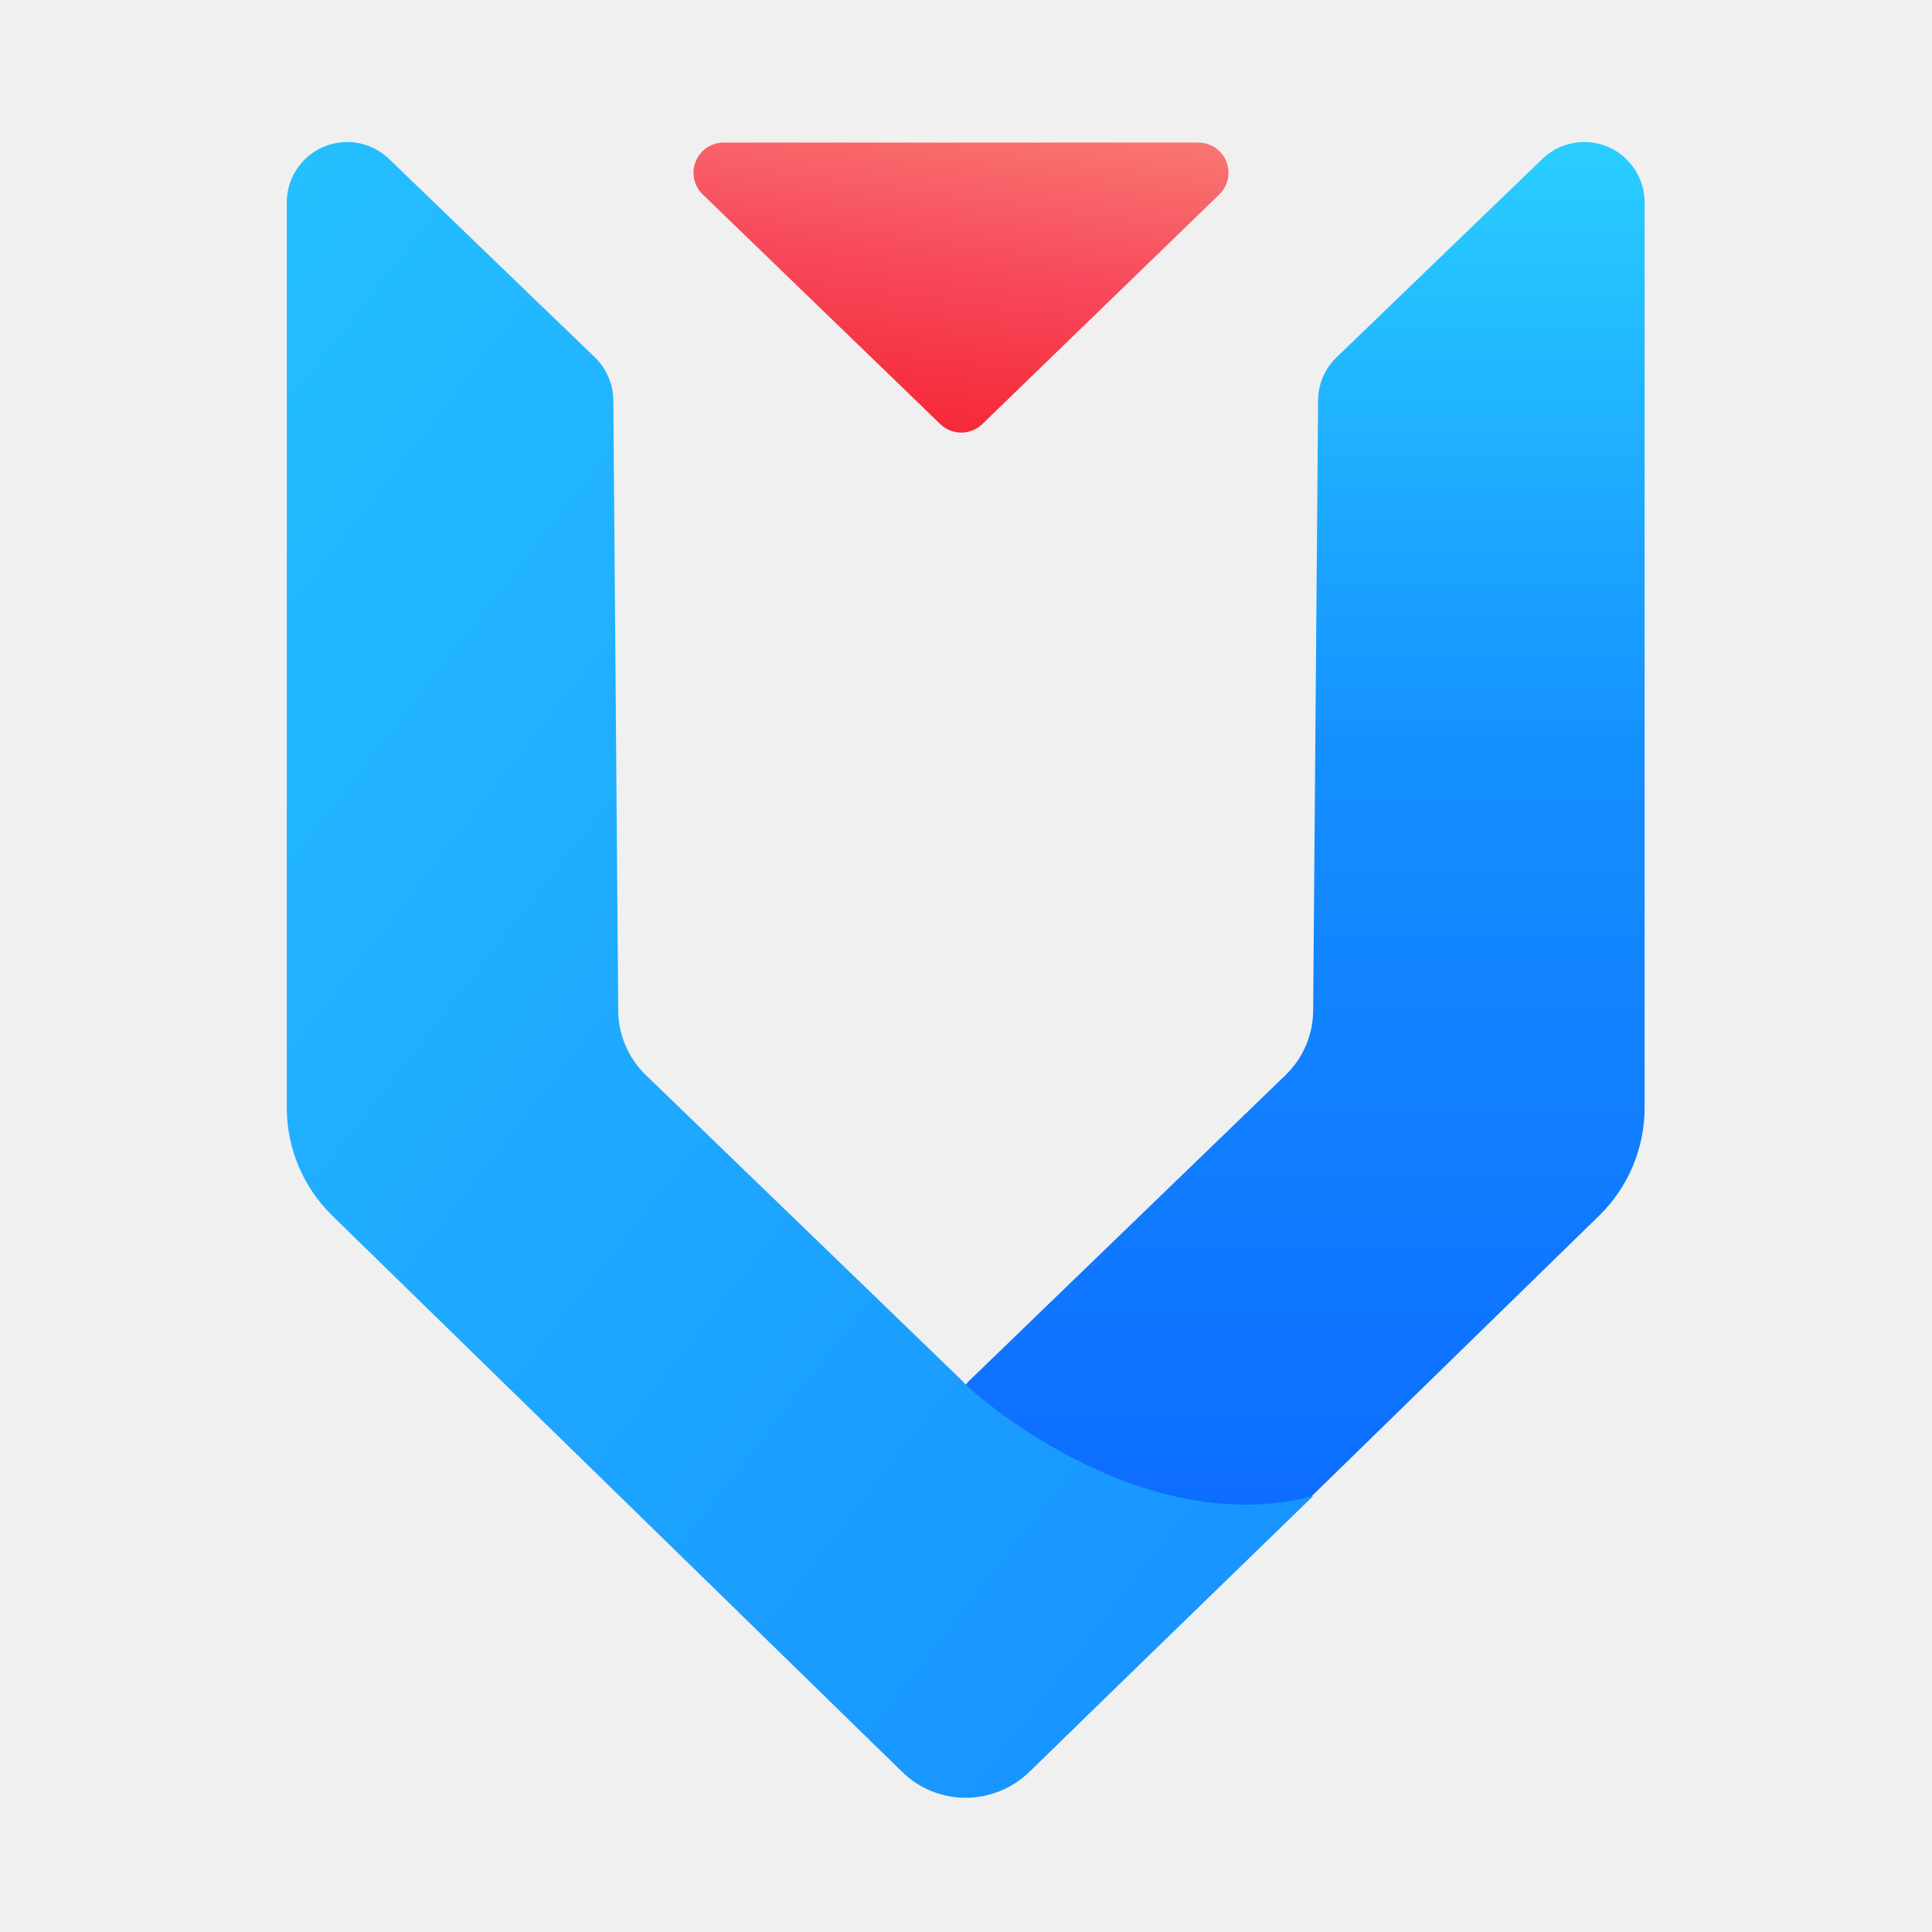
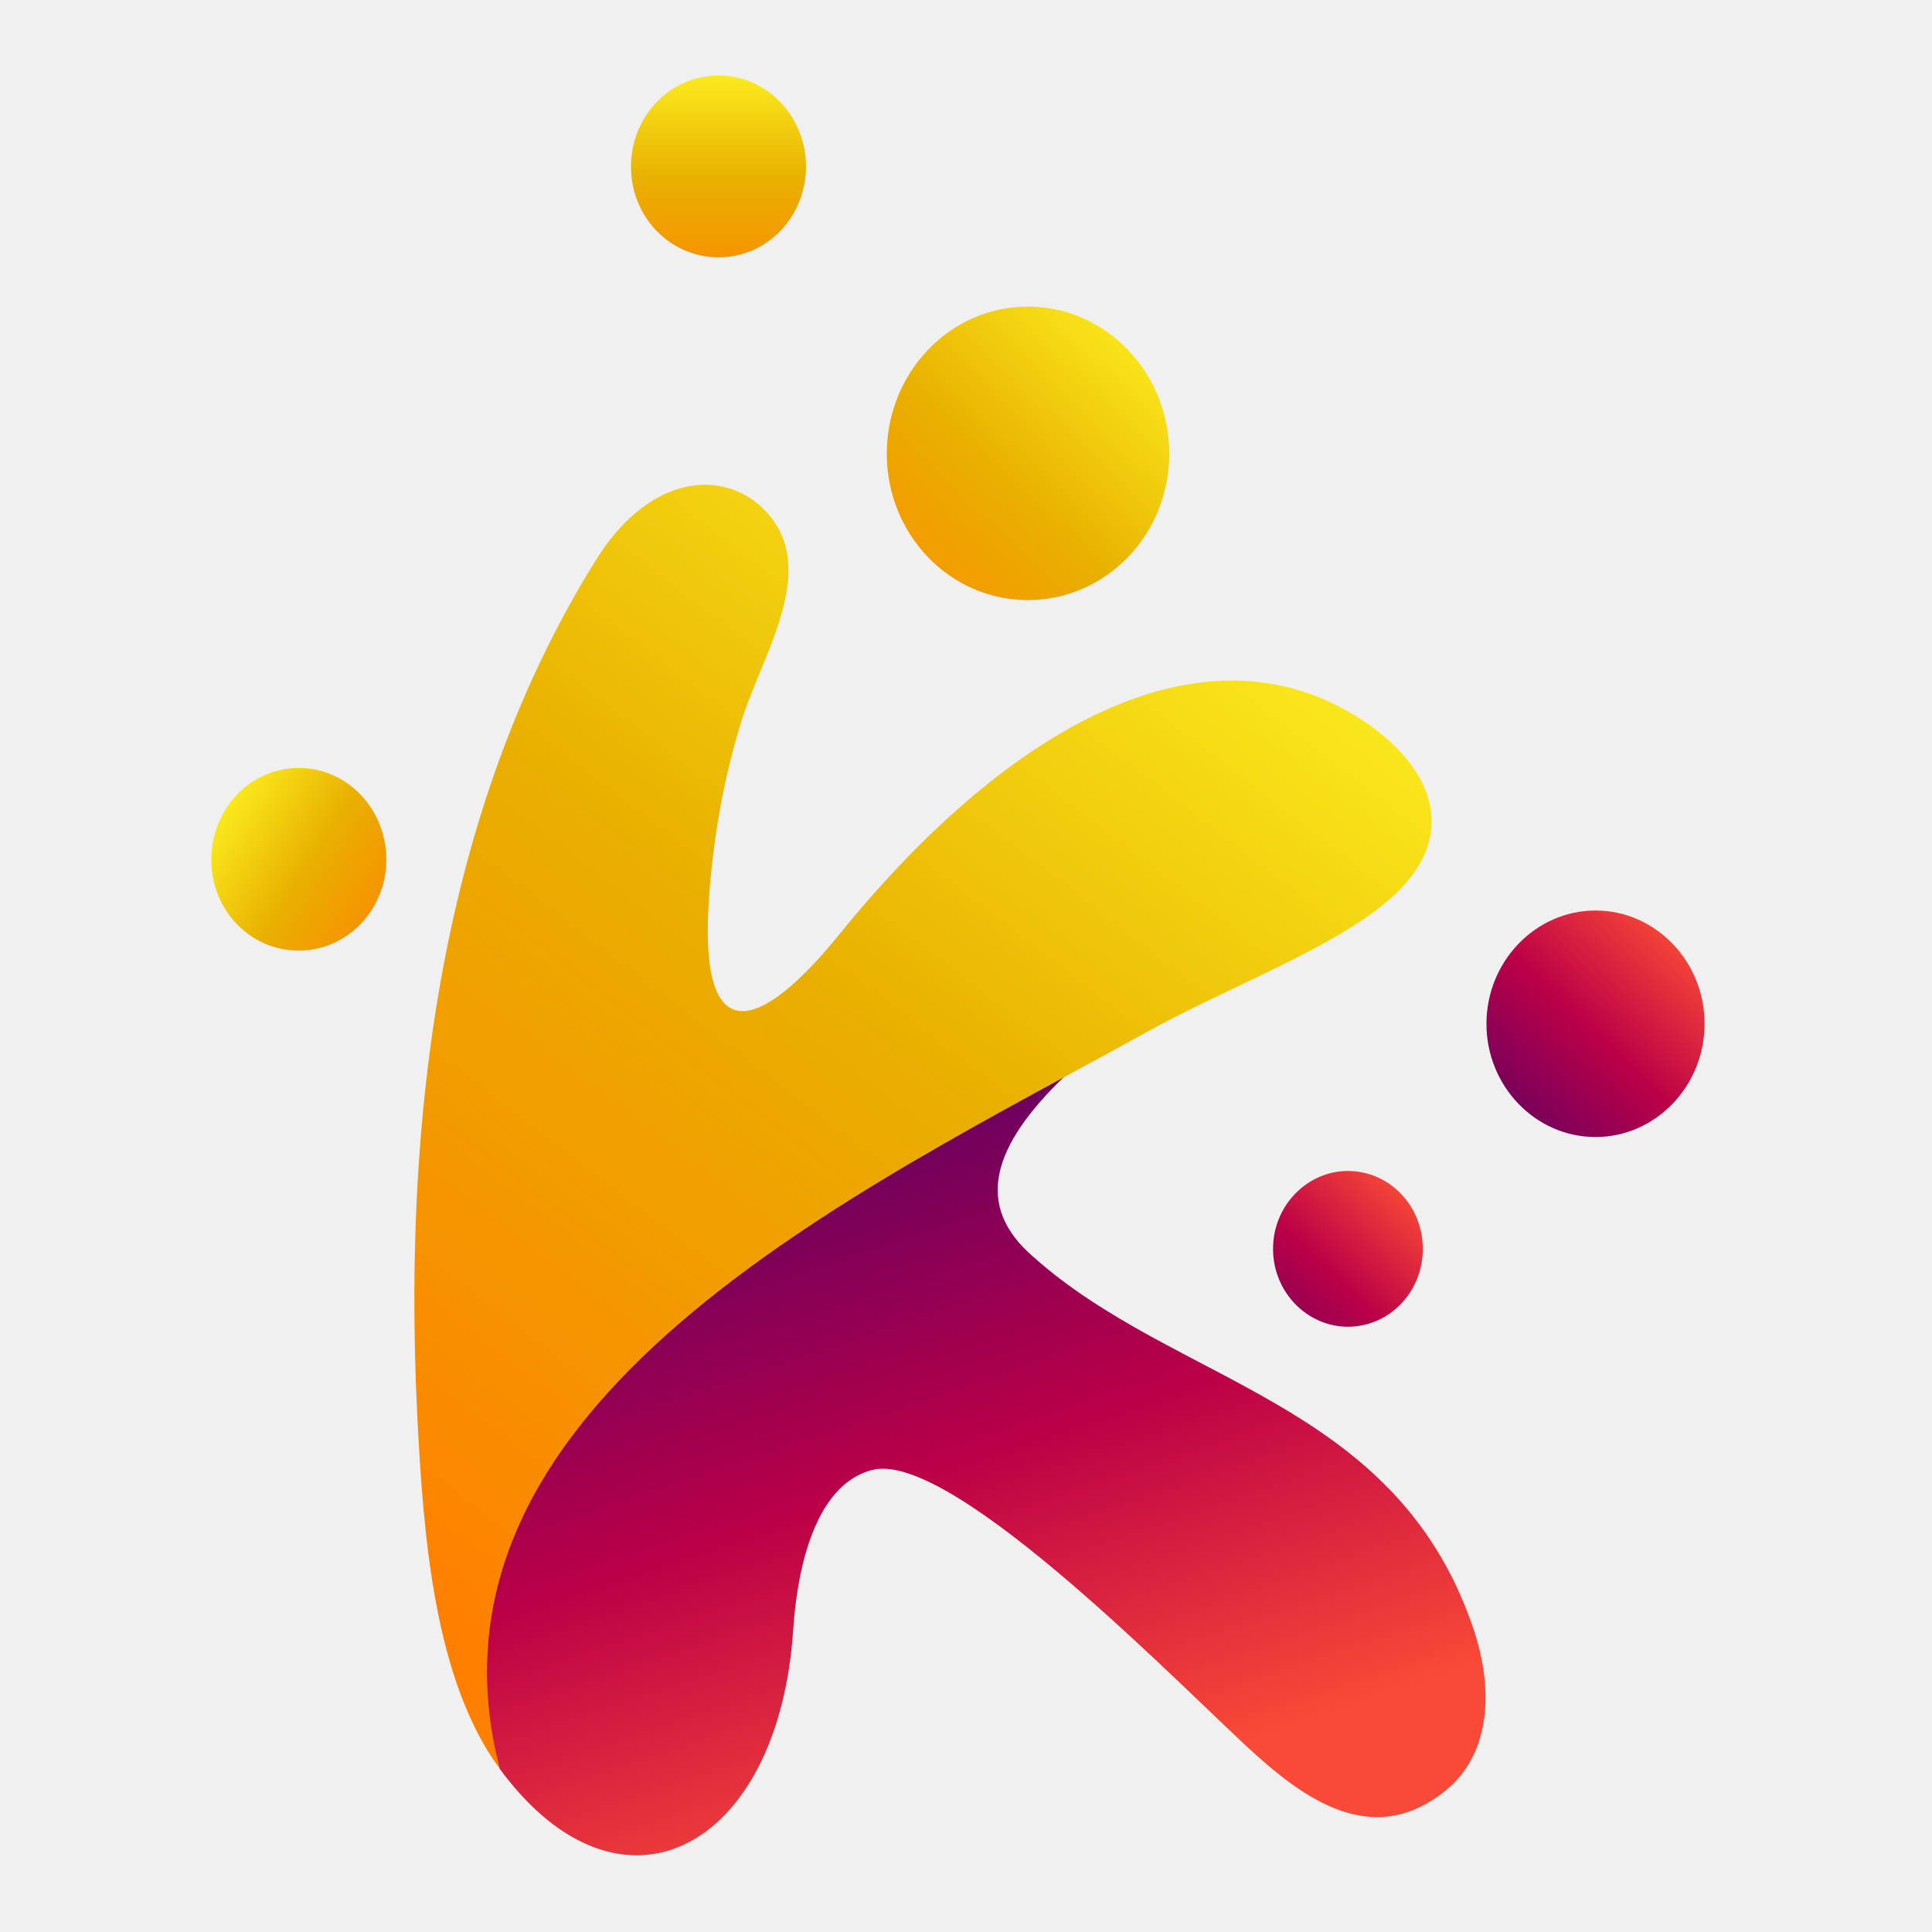
- <svg xmlns="http://www.w3.org/2000/svg" viewBox="0 0 128 128" version="1.1">
+ <svg xmlns="http://www.w3.org/2000/svg" width="1024" height="1024" viewBox="0 0 1024 1024" fill="none">
  <defs>
-     <linearGradient x1="69.644%" y1="0%" x2="69.644%" y2="100%" id="linearGradient-1">
-       <stop stop-color="#29CDFF" offset="0%" />
-       <stop stop-color="#148EFF" offset="37.86%" />
-       <stop stop-color="#0A60FF" offset="100%" />
+     <clipPath id="clip13_1">
+       <rect id="画板 1" width="1024" height="1024" fill="white" fill-opacity="0" />
+     </clipPath>
+     <linearGradient id="paint_linear_13_4_0" x1="543.485" y1="961.81" x2="398.32" y2="528.803" gradientUnits="userSpaceOnUse">
+       <stop stop-color="#FA4936" />
+       <stop offset="0.411" stop-color="#BC0047" />
+       <stop offset="1" stop-color="#43006A" />
    </linearGradient>
-     <linearGradient x1="-19.819%" y1="-36.793%" x2="138.579%" y2="157.638%" id="linearGradient-2">
-       <stop stop-color="#29CDFF" offset="0%" />
-       <stop stop-color="#0F78FF" offset="100%" />
+     <linearGradient id="paint_linear_13_5_0" x1="660.806" y1="211.964" x2="193.822" y2="821.428" gradientUnits="userSpaceOnUse">
+       <stop stop-color="#FFFA24" />
+       <stop offset="0.493" stop-color="#E9B000" />
+       <stop offset="1" stop-color="#FF8000" />
    </linearGradient>
-     <linearGradient x1="68.128%" y1="-35.691%" x2="30.44%" y2="114.943%" id="linearGradient-3">
-       <stop stop-color="#FA8E7D" offset="0%" />
-       <stop stop-color="#F74A5C" offset="51.264%" />
-       <stop stop-color="#F51D2C" offset="100%" />
+     <linearGradient id="paint_linear_13_6_0" x1="380.794" y1="25.213" x2="380.794" y2="167.422" gradientUnits="userSpaceOnUse">
+       <stop stop-color="#FFFA24" />
+       <stop offset="0.493" stop-color="#E9B000" />
+       <stop offset="1" stop-color="#FF8000" />
+     </linearGradient>
+     <linearGradient id="paint_linear_13_7_0" x1="626.332" y1="155.708" x2="435.145" y2="354.367" gradientUnits="userSpaceOnUse">
+       <stop stop-color="#FFFA24" />
+       <stop offset="0.493" stop-color="#E9B000" />
+       <stop offset="1" stop-color="#FF8000" />
+     </linearGradient>
+     <linearGradient id="paint_linear_13_8_0" x1="745.89" y1="629.265" x2="642.904" y2="736.276" gradientUnits="userSpaceOnUse">
+       <stop stop-color="#FA4936" />
+       <stop offset="0.411" stop-color="#BC0047" />
+       <stop offset="1" stop-color="#43006A" />
+     </linearGradient>
+     <linearGradient id="paint_linear_13_9_0" x1="105.159" y1="422.206" x2="222.931" y2="495.98" gradientUnits="userSpaceOnUse">
+       <stop stop-color="#FFFA24" />
+       <stop offset="0.493" stop-color="#E9B000" />
+       <stop offset="1" stop-color="#FF8000" />
+     </linearGradient>
+     <linearGradient id="paint_linear_13_10_0" x1="891.367" y1="495.182" x2="773.066" y2="618.107" gradientUnits="userSpaceOnUse">
+       <stop stop-color="#FA4936" />
+       <stop offset="0.411" stop-color="#BC0047" />
+       <stop offset="1" stop-color="#43006A" />
    </linearGradient>
  </defs>
-   <g id="Vue" stroke="none" stroke-width="1" fill="none" fill-rule="evenodd">
-     <g id="Group" transform="translate(19, 9)">
-       <path d="M89.96,90.48 C78.58,93.48 68.33,83.36 67.62,82.48 L46.66,62.229 C45.502,61.11 44.843,59.573 44.83,57.963 L44.504,17.521 C44.495,16.446 44.054,15.42 43.28,14.673 L29.646,1.532 C28.055,-0.002 25.523,0.045 23.99,1.635 C23.272,2.381 22.87,3.376 22.87,4.411 L22.87,64.386 C22.87,67.081 23.957,69.661 25.885,71.543 L63.6,108.352 C65.947,110.642 69.696,110.625 72.021,108.313" id="Path-Copy" fill="url(#linearGradient-1)" fill-rule="nonzero" transform="translate(56.415, 54.83116) scale(-1, 1) translate(-56.415, -54.83116) " />
-       <path d="M68,90.116 C56.62,93.116 45.46,83.36 44.75,82.48 L23.79,62.229 C22.632,61.11 21.973,59.573 21.96,57.963 L21.634,17.521 C21.625,16.446 21.184,15.42 20.41,14.673 L6.776,1.532 C5.185,-0.002 2.653,0.045 1.12,1.635 C0.402,2.381 3.90211878e-13,3.376 3.90798505e-13,4.411 L3.94351218e-13,64.386 C3.94681177e-13,67.081 1.087,69.661 3.015,71.543 L40.781,108.401 C43.107,110.671 46.818,110.677 49.15,108.413" id="Path" fill="url(#linearGradient-2)" fill-rule="nonzero" />
-       <path d="M43.298,19.099 L27.557,3.882 C26.762,3.115 26.741,1.849 27.509,1.054 C27.885,0.665 28.404,0.444 28.947,0.444 L60.393,0.444 C61.497,0.444 62.393,1.34 62.393,2.444 C62.393,2.986 62.173,3.504 61.784,3.881 L46.08,19.098 C45.305,19.848 44.074,19.849 43.298,19.099 Z" id="Path" fill="url(#linearGradient-3)" />
-     </g>
+   <g clip-path="url(#clip13_1)">
+     <rect id="Layer_1" width="800" height="943.369" transform="translate(112 39.99999)" fill="#FFFFFF" fill-opacity="0" />
+     <path id="Vector" d="M563.901 570.802C525.769 607.594 516.312 638.961 547.407 665.925C623.216 733.769 738.366 741.945 780.053 860.731C793.823 899.488 787.543 931.798 766.284 948.936C730.12 978.338 695.544 957.112 665.281 929.754C631.463 899.567 505.72 768.438 462.52 779.051C431.122 786.834 422.422 833.767 420.454 863.168C412.964 980.382 328.909 1024.88 264.827 937.458C212.17 752.951 463.73 570.802 563.901 570.802Z" fill="url(#paint_linear_13_4_0)" fill-opacity="1" fill-rule="evenodd" />
+     <path id="Vector" d="M264.903 937.537C229.95 890.132 224.427 813.012 221.249 752.165C211.792 564.277 243.644 412.788 315.594 297.225C342.679 253.516 378.465 249.428 400.103 265.779C438.991 296.439 403.659 346.202 392.613 383.386C383.609 412.788 378.087 443.369 375.741 476.465C370.218 556.494 401.692 548.318 444.514 495.647C527.358 393.213 619.736 339.284 696.755 368.685C741.166 385.823 786.333 431.183 737.988 475.286C707.725 502.644 650.377 523.083 605.966 548.004C456.24 630.863 214.591 743.596 264.903 937.537Z" fill="url(#paint_linear_13_5_0)" fill-opacity="1" fill-rule="evenodd" />
+     <path id="Vector" d="M380.81 40C406.383 40 427.188 61.619 427.188 88.19C427.188 115.155 406.383 136.381 380.81 136.381C355.238 136.381 334.432 115.155 334.432 88.19C334.432 61.619 355.238 40 380.81 40Z" fill="url(#paint_linear_13_6_0)" fill-opacity="1" fill-rule="evenodd" />
+     <path id="Vector" d="M544.684 162.481C586.371 162.481 619.736 197.621 619.736 240.466C619.736 283.311 586.295 318.058 544.684 318.058C503.451 318.058 470.01 283.311 470.01 240.466C470.01 197.621 503.375 162.481 544.684 162.481Z" fill="url(#paint_linear_13_7_0)" fill-opacity="1" fill-rule="evenodd" />
+     <path id="Vector" d="M714.383 620.644C736.399 620.644 754.103 639.039 754.103 661.916C754.103 684.793 736.399 703.189 714.383 703.189C692.745 703.189 674.739 684.793 674.739 661.916C674.739 639.039 692.821 620.644 714.383 620.644Z" fill="url(#paint_linear_13_8_0)" fill-opacity="1" fill-rule="evenodd" />
+     <path id="Vector" d="M158.378 407.049C183.95 407.049 204.756 428.668 204.756 455.633C204.756 482.204 183.95 503.823 158.378 503.823C132.427 503.902 112 482.204 112 455.712C112 428.747 132.427 407.049 158.378 407.049Z" fill="url(#paint_linear_13_9_0)" fill-opacity="1" fill-rule="evenodd" />
+     <path id="Vector" d="M845.649 482.597C877.501 482.597 903.451 509.562 903.451 542.58C903.451 575.676 877.501 602.641 845.649 602.641C813.797 602.641 787.847 575.676 787.847 542.58C787.922 509.562 813.873 482.597 845.649 482.597Z" fill="url(#paint_linear_13_10_0)" fill-opacity="1" fill-rule="evenodd" />
  </g>
</svg>
